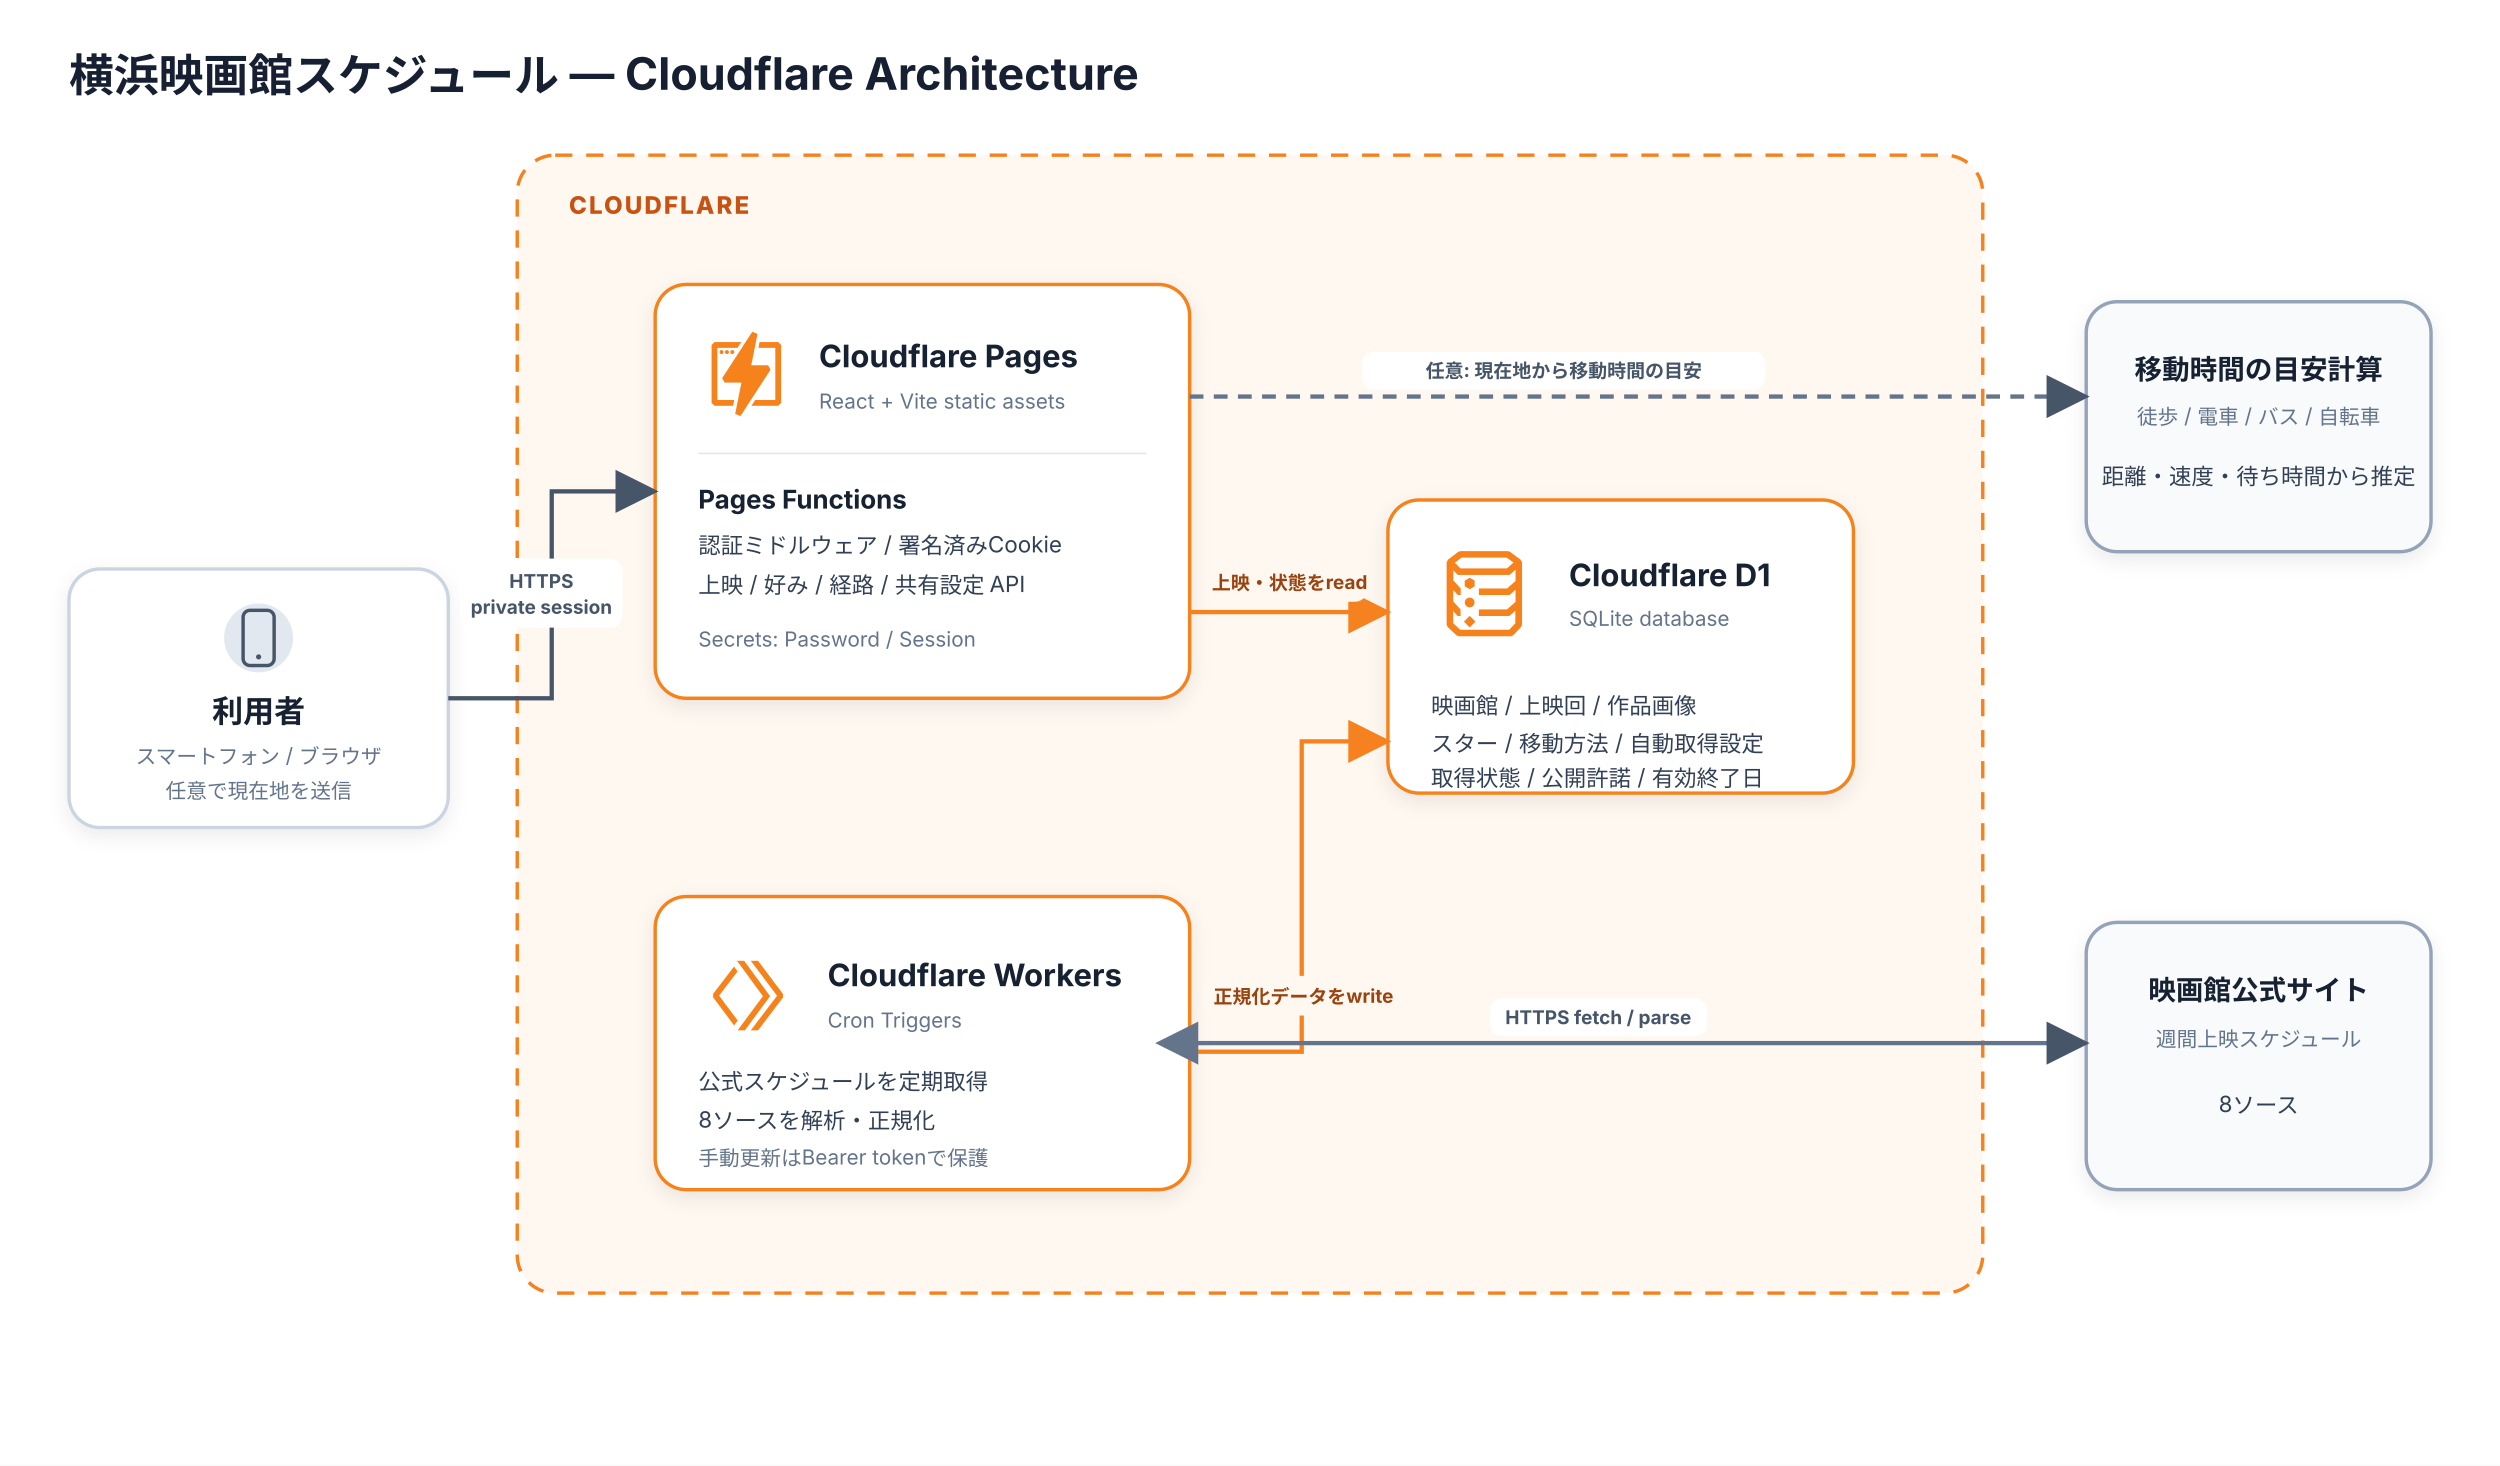
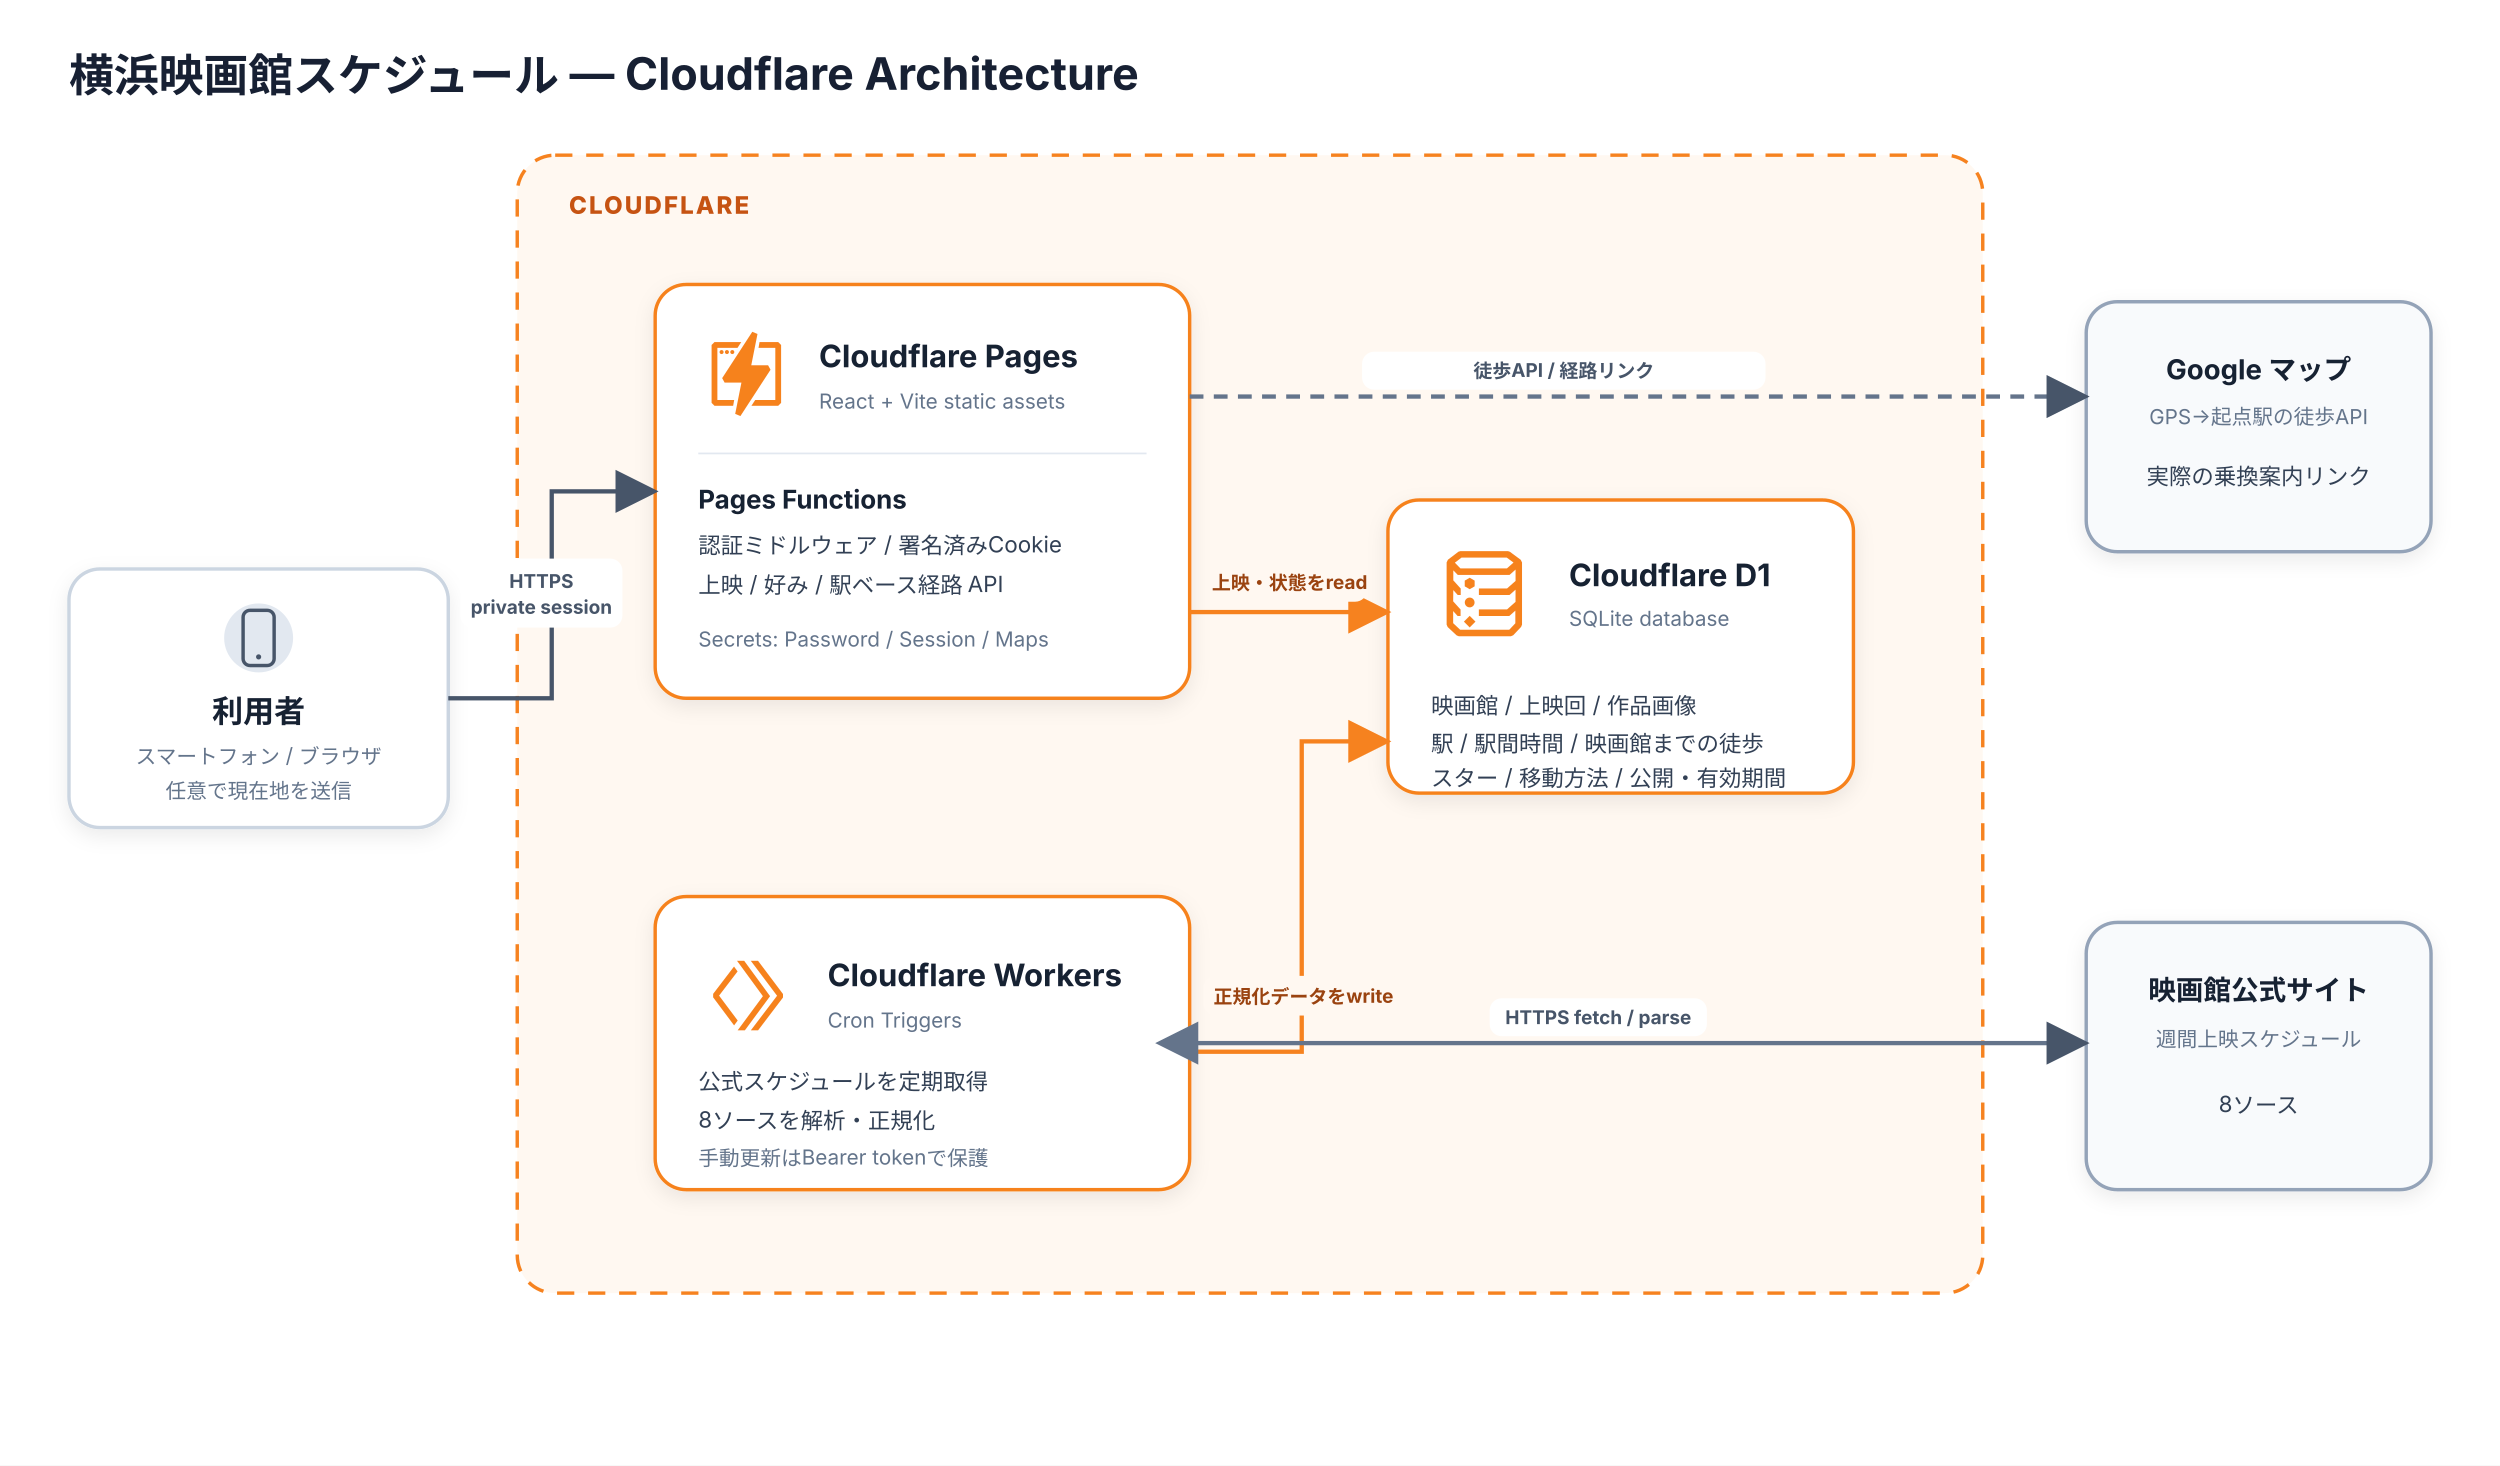
<svg xmlns="http://www.w3.org/2000/svg" width="1450" height="850" viewBox="0 0 1450 850" role="img" aria-labelledby="title description">
  <defs>
    <marker id="arrow-slate" markerWidth="10" markerHeight="10" refX="8" refY="5" orient="auto" markerUnits="strokeWidth">
      <path d="M0 0 10 5 0 10z" fill="#475569" />
    </marker>
    <marker id="arrow-orange" markerWidth="10" markerHeight="10" refX="8" refY="5" orient="auto" markerUnits="strokeWidth">
      <path d="M0 0 10 5 0 10z" fill="#f6821f" />
    </marker>
    <marker id="arrow-slate-start" markerWidth="10" markerHeight="10" refX="2" refY="5" orient="auto-start-reverse" markerUnits="strokeWidth">
      <path d="M0 0 10 5 0 10z" fill="#64748b" />
    </marker>
    <filter id="shadow" x="-10%" y="-10%" width="120%" height="130%">
      <feDropShadow dx="0" dy="4" stdDeviation="6" flood-color="#0f172a" flood-opacity=".08" />
    </filter>
    <style>
      text { font-family: -apple-system, BlinkMacSystemFont, "Segoe UI", "Hiragino Sans", "Yu Gothic", sans-serif; fill: #172033; }
      .title { font-size: 26px; font-weight: 750; }
      .boundary-label { font-size: 14px; font-weight: 800; letter-spacing: 1.2px; fill: #c65312; }
      .card-title { font-size: 18px; font-weight: 750; }
      .body { font-size: 13px; fill: #334155; }
      .muted { font-size: 12px; fill: #64748b; }
      .flow { font-size: 11px; font-weight: 650; fill: #475569; }
      .flow-orange { font-size: 11px; font-weight: 650; fill: #9a4310; }
    </style>
  </defs>
  <rect width="1450" height="850" fill="#ffffff" />
  <text class="title" x="40" y="53">横浜映画館スケジュール — Cloudflare Architecture</text>
  <rect x="300" y="90" width="850" height="660" rx="22" fill="#fff8f1" stroke="#f6821f" stroke-width="2" stroke-dasharray="10 8" />
  <text class="boundary-label" x="330" y="124">CLOUDFLARE</text>
  <g filter="url(#shadow)">
    <rect x="40" y="330" width="220" height="150" rx="18" fill="#fff" stroke="#cbd5e1" stroke-width="2" />
    <circle cx="150" cy="370" r="20" fill="#e2e8f0" />
    <rect x="141" y="354" width="18" height="32" rx="4" fill="none" stroke="#475569" stroke-width="2" />
    <circle cx="150" cy="381" r="1.5" fill="#475569" />
    <text x="150" y="419" text-anchor="middle" class="card-title">利用者</text>
    <text x="150" y="443" text-anchor="middle" class="muted">スマートフォン / ブラウザ</text>
    <text x="150" y="463" text-anchor="middle" class="muted">任意で現在地を送信</text>
  </g>
  <g filter="url(#shadow)">
    <rect x="380" y="165" width="310" height="240" rx="18" fill="#fff" stroke="#f6821f" stroke-width="2" />
    <g transform="translate(406 190) scale(1.12)" fill="#f6821f">
      <path d="m21.375 7.5-1.95 3H9v27h8.7l-.525 3H7.5L6 39V9l1.5-1.5zm9.45 0H40.5L42 9v30l-1.5 1.5H26.625l1.95-3H39v-27h-8.7z" />
      <path d="M21.45 28.5h-8.7l-1.275-2.325 15.6-24 2.7 1.125-3.225 16.2h8.7l1.275 2.325-15.6 24-2.7-1.125zM11.175 13.725a1.05 1.05 0 1 0 0-2.1 1.05 1.05 0 0 0 0 2.1m2.775 0a1.05 1.05 0 1 0 0-2.1 1.05 1.05 0 0 0 0 2.1m2.775 0a1.05 1.05 0 1 0 0-2.1 1.05 1.05 0 0 0 0 2.1" />
    </g>
    <text class="card-title" x="475" y="213">Cloudflare Pages</text>
    <text class="muted" x="475" y="237">React + Vite static assets</text>
    <line x1="405" y1="263" x2="665" y2="263" stroke="#e2e8f0" />
    <text class="card-title" x="405" y="295" style="font-size:15px">Pages Functions</text>
    <text class="body" x="405" y="321">認証ミドルウェア / 署名済みCookie</text>
-     <text class="body" x="405" y="344">上映 / 好み / 経路 / 共有設定 API</text>
-     <text class="muted" x="405" y="375">Secrets: Password / Session</text>
+     <text class="body" x="405" y="344">上映 / 好み / 駅ベース経路 API</text>
+     <text class="muted" x="405" y="375">Secrets: Password / Session / Maps</text>
  </g>
  <g filter="url(#shadow)">
    <rect x="805" y="290" width="270" height="170" rx="18" fill="#fff" stroke="#f6821f" stroke-width="2" />
    <g transform="translate(830 314) scale(.95)" fill="#f6821f">
      <path d="m23.6 22.2 3.03 1.75v3.5L23.6 29.2l-3.03-1.75v-3.5zM20.06 49l3.54-3.54L27.14 49l-3.54 3.54zm3.54-14.7c.593 0 1.17.176 1.67.506.493.33.878.798 1.1 1.35a3 3 0 0 1-.65 3.27c-.42.42-.954.705-1.54.821a3 3 0 0 1-1.73-.171 3.04 3.04 0 0 1-1.35-1.1 3 3 0 0 1-.506-1.67c0-.796.316-1.56.879-2.12a3 3 0 0 1 2.12-.879zM10.3 11.2l6.42-4.89 1.21-.37h29l1.19.39 6.61 4.89.82 1.61v38L55 52.21l-4.83 5.11-1.46.63h-31.7l-1.37-.54-5.48-5.11-.64-1.47v-38zm3.21 25.4 4.47 4.94h.056v4h-1.83l-2.7-3v7.39l4.26 4h30l3.7-3.91V42.3l-3.67 3.24h-18.6v-4h17.2l5.19-4.61v-7.44l-3.67 3.25h-18.7v-4h17.2l5.19-4.6v-6.92l-3.67 3.26h-31.6l-2.74-2.8v6.12l4.47 4.94h.056v4h-1.83l-2.7-3zm32.7-26.7h-27.6l-4.07 3.11 3.4 3.48h28.4l4-3.56z" />
    </g>
    <text class="card-title" x="910" y="340">Cloudflare D1</text>
    <text class="muted" x="910" y="363">SQLite database</text>
    <text class="body" x="830" y="414">映画館 / 上映回 / 作品画像</text>
-     <text class="body" x="830" y="436">スター / 移動方法 / 自動取得設定</text>
-     <text class="body" x="830" y="456">取得状態 / 公開許諾 / 有効終了日</text>
+     <text class="body" x="830" y="436">駅 / 駅間時間 / 映画館までの徒歩</text>
+     <text class="body" x="830" y="456">スター / 移動方法 / 公開・有効期間</text>
  </g>
  <g filter="url(#shadow)">
    <rect x="380" y="520" width="310" height="170" rx="18" fill="#fff" stroke="#f6821f" stroke-width="2" />
    <g transform="translate(407 550) scale(1.12)" fill="#f6821f">
      <path d="m18.63 37.418-9.645-12.9 9.592-12.533-1.852-2.527L5.917 23.595l-.015 1.808 10.86 14.542z" />
      <path d="M21.997 6.503h-3.712l13.387 18.3-13.072 17.7h3.735L35.4 24.81z" />
      <path d="M29.175 6.503h-3.758l13.598 18.082-13.598 17.918h3.765l12.908-17.01v-1.808z" />
    </g>
    <text class="card-title" x="480" y="572">Cloudflare Workers</text>
    <text class="muted" x="480" y="596">Cron Triggers</text>
    <text class="body" x="405" y="632">公式スケジュールを定期取得</text>
    <text class="body" x="405" y="654">8ソースを解析・正規化</text>
    <text class="muted" x="405" y="676">手動更新はBearer tokenで保護</text>
  </g>
  <g filter="url(#shadow)">
    <rect x="1210" y="175" width="200" height="145" rx="18" fill="#f8fafc" stroke="#94a3b8" stroke-width="2" />
-     <text class="card-title" x="1310" y="220" text-anchor="middle" style="font-size:16px">移動時間の目安計算</text>
-     <text class="muted" x="1310" y="246" text-anchor="middle">徒歩 / 電車 / バス / 自転車</text>
-     <text class="body" x="1310" y="281" text-anchor="middle">距離・速度・待ち時間から推定</text>
+     <text class="card-title" x="1310" y="220" text-anchor="middle" style="font-size:16px">Google マップ</text>
+     <text class="muted" x="1310" y="246" text-anchor="middle">GPS→起点駅の徒歩API</text>
+     <text class="body" x="1310" y="281" text-anchor="middle">実際の乗換案内リンク</text>
  </g>
  <g filter="url(#shadow)">
    <rect x="1210" y="535" width="200" height="155" rx="18" fill="#f8fafc" stroke="#94a3b8" stroke-width="2" />
    <text class="card-title" x="1310" y="580" text-anchor="middle" style="font-size:16px">映画館公式サイト</text>
    <text class="muted" x="1310" y="607" text-anchor="middle">週間上映スケジュール</text>
    <text class="body" x="1310" y="645" text-anchor="middle">8ソース</text>
  </g>
  <path d="M260 405H320V285H377" fill="none" stroke="#475569" stroke-width="2.5" marker-end="url(#arrow-slate)" />
  <rect x="267" y="324" width="94" height="40" rx="7" fill="#fff" />
  <text class="flow" x="314" y="341" text-anchor="middle">HTTPS</text>
  <text class="flow" x="314" y="356" text-anchor="middle">private session</text>
  <path d="M690 355H802" fill="none" stroke="#f6821f" stroke-width="2.5" marker-end="url(#arrow-orange)" />
  <rect x="703" y="327" width="90" height="22" rx="7" fill="#fff8f1" />
  <text class="flow-orange" x="748" y="342" text-anchor="middle">上映・状態をread</text>
  <path d="M690 610H755V430H802" fill="none" stroke="#f6821f" stroke-width="2.5" marker-end="url(#arrow-orange)" />
  <rect x="698" y="566" width="116" height="23" rx="7" fill="#fff8f1" />
  <text class="flow-orange" x="756" y="582" text-anchor="middle">正規化データをwrite</text>
  <path d="M690 230H1207" fill="none" stroke="#64748b" stroke-width="2.5" stroke-dasharray="8 6" marker-end="url(#arrow-slate)" />
  <rect x="790" y="204" width="234" height="22" rx="7" fill="#fff" />
-   <text class="flow" x="907" y="219" text-anchor="middle">任意: 現在地から移動時間の目安</text>
+   <text class="flow" x="907" y="219" text-anchor="middle">徒歩API / 経路リンク</text>
  <path d="M690 605H1207" fill="none" stroke="#64748b" stroke-width="2.5" marker-start="url(#arrow-slate-start)" marker-end="url(#arrow-slate)" />
  <rect x="864" y="579" width="126" height="22" rx="7" fill="#fff" />
  <text class="flow" x="927" y="594" text-anchor="middle">HTTPS fetch / parse</text>
</svg>
